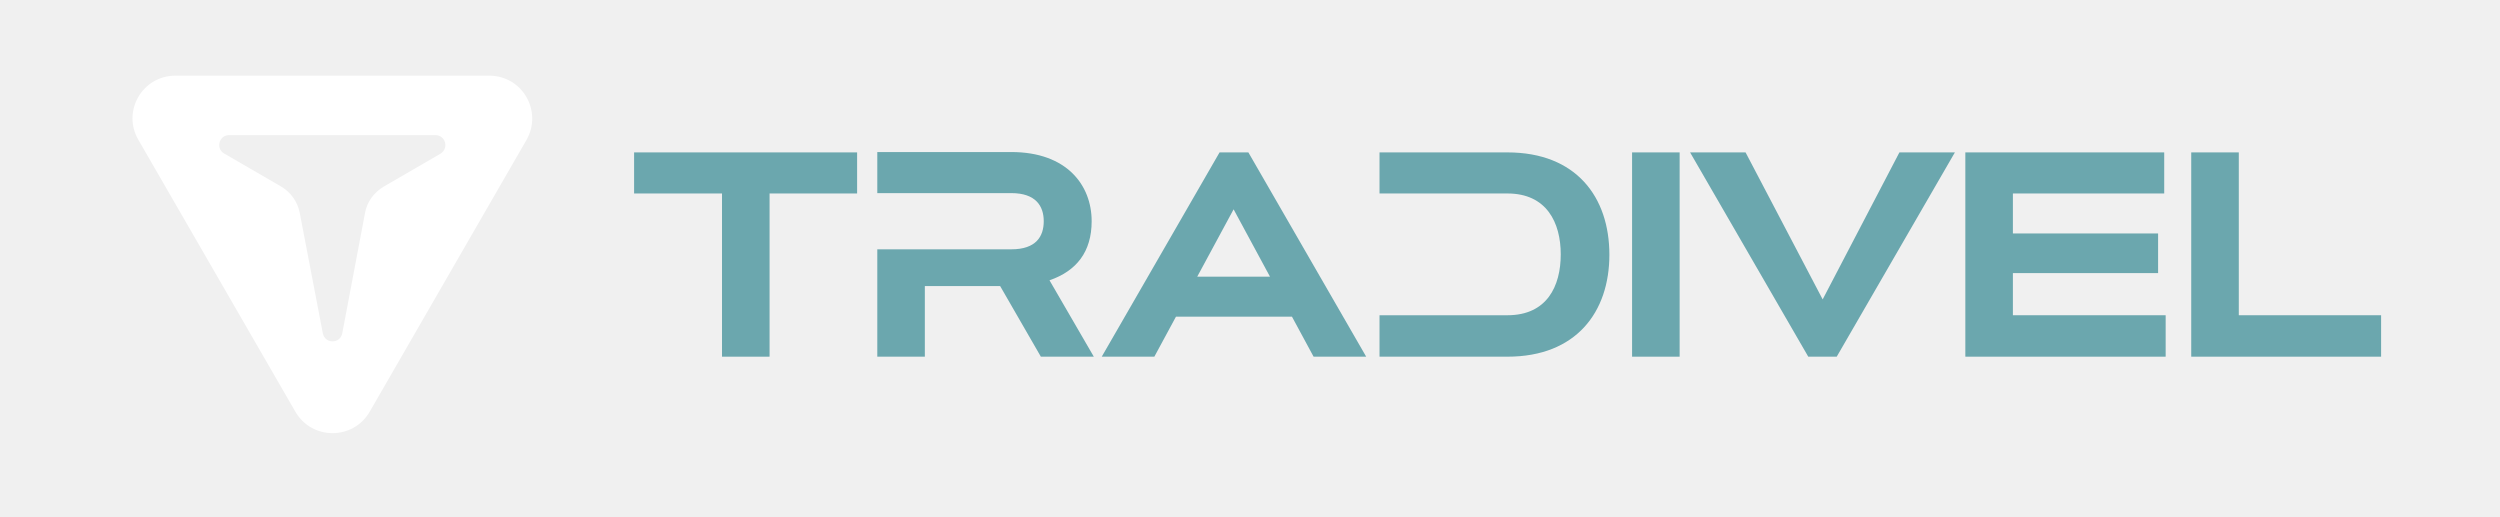
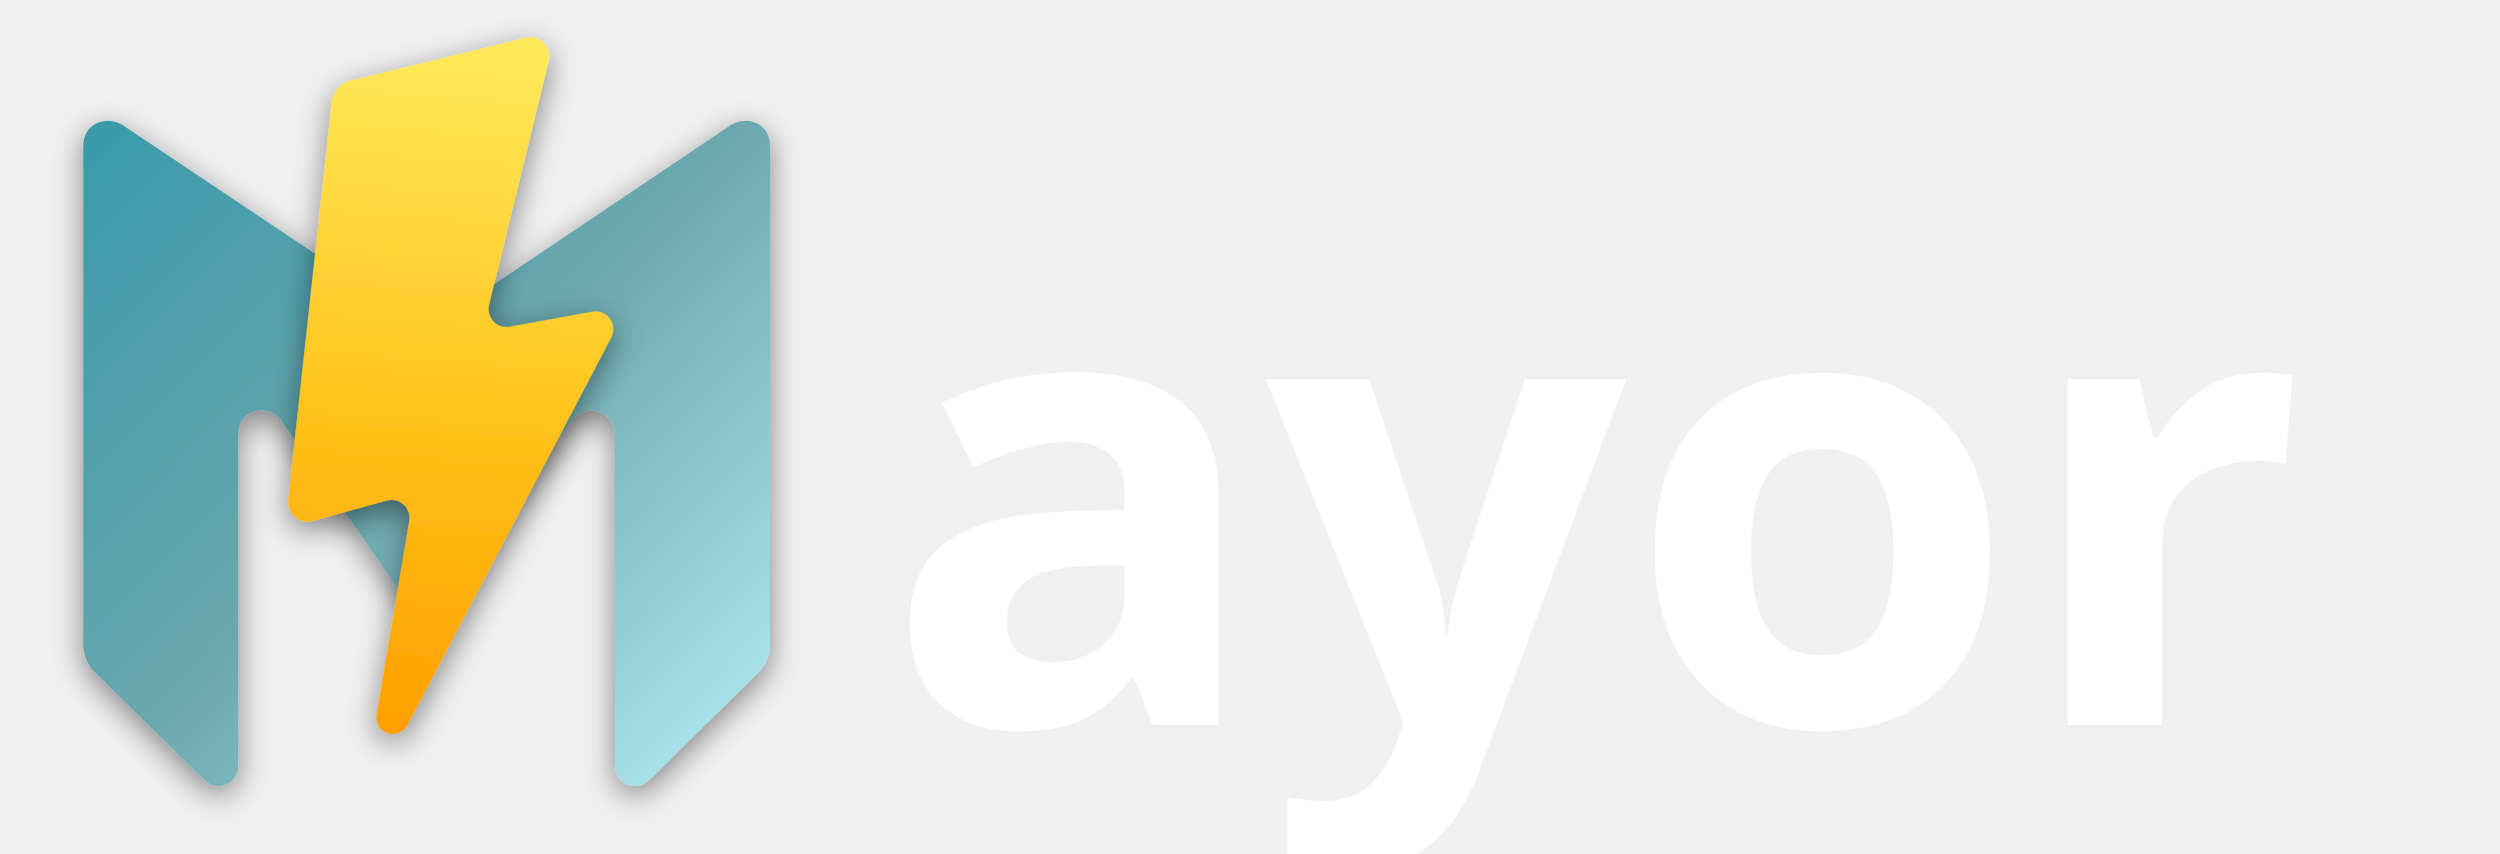
- <svg xmlns="http://www.w3.org/2000/svg" version="1.1" id="Capa_1" x="0px" y="0px" viewBox="0 0 693.9 143.3" style="enable-background:new 0 0 693.9 143.3;" xml:space="preserve">
-   <style type="text/css">
- 	.st0{fill:#FFFFFF;}
- 	.st1{fill:#6BA7AE;}
- </style>
-   <g>
-     <path class="st0" d="M135.8,21H48.7c-9.2,0-14.9,9.9-10.3,17.8L82,114.3c4.6,7.9,16,7.9,20.6,0l43.5-75.4   C150.7,30.9,145,21,135.8,21z M122.2,42.7l-15.7,9.1c-2.7,1.6-4.7,4.3-5.2,7.4L95,92.5c-0.6,3-4.8,3-5.4,0l-6.4-33.4   c-0.6-3.1-2.5-5.8-5.3-7.4l-15.7-9.1c-2.4-1.4-1.4-5.1,1.4-5.1h57.2C123.7,37.5,124.7,41.2,122.2,42.7z" />
-     <g>
-       <path class="st1" d="M338.5,42.3L305.8,99h14.6l6-11.1h32.2l6,11.1h14.6l-32.7-56.7H338.5z M332.3,76.8l10.1-18.7l10.1,18.7H332.3    z" />
-       <polygon class="st1" points="176,53.7 200.4,53.7 200.4,99 213.6,99 213.6,53.7 237.9,53.7 237.9,42.3 176,42.3   " />
-       <rect x="453" y="42.3" class="st1" width="13.2" height="56.7" />
-       <polygon class="st1" points="505.9,83.1 484.5,42.3 469.1,42.3 501.9,99 509.8,99 542.6,42.3 527.2,42.3   " />
-       <polygon class="st1" points="558.7,75.8 599,75.8 599,64.8 558.7,64.8 558.7,53.7 600.7,53.7 600.7,42.3 545.5,42.3 545.5,99     601.1,99 601.1,87.5 558.7,87.5   " />
-       <polygon class="st1" points="621.4,87.5 621.4,42.3 608.2,42.3 608.2,99 660.9,99 660.9,87.5   " />
-       <path class="st1" d="M303,61.4c0-10-6.9-19.2-22.3-19.2h-37.2v11.4h37.2c6.8,0,9,3.6,9,7.8s-2.1,7.8-9,7.8h-37.2V99h13.2V79.4    h20.9L288.9,99h14.7l-12.3-21.2C298.8,75.2,303,69.9,303,61.4z" />
-       <path class="st1" d="M418.4,42.3h-35.5v11.4h13.2h12.5h9.8c10.9,0,14.8,8.1,14.8,16.9s-3.8,16.9-14.8,16.9h-9.8h-12.5h-13.2V99    h35.5c19.1,0,28.3-12.4,28.3-28.3C446.7,54.7,437.5,42.3,418.4,42.3z" />
-     </g>
-   </g>
+ <svg xmlns="http://www.w3.org/2000/svg" width="3000" height="1024" viewBox="0 0 3000 1024">
+   <defs>
+     <linearGradient id="mGradient" x1="130" y1="150" x2="900" y2="900" gradientUnits="userSpaceOnUse">
+       <stop offset="0" stop-color="#3a9aaa" />
+       <stop offset="0.5" stop-color="#6BA7AE" />
+       <stop offset="1" stop-color="#aee8ee" />
+     </linearGradient>
+     <linearGradient id="boltGradient" x1="570" y1="60" x2="510" y2="880" gradientUnits="userSpaceOnUse">
+       <stop offset="0" stop-color="#ffe95a" />
+       <stop offset="0.55" stop-color="#ffc21a" />
+       <stop offset="1" stop-color="#ff9f00" />
+     </linearGradient>
+     <filter id="softShadow" x="-20%" y="-20%" width="140%" height="140%">
+       <feDropShadow dx="0" dy="10" stdDeviation="18" flood-color="#000000" flood-opacity="0.45" />
+     </filter>
+   </defs>
+   <path filter="url(#softShadow)" fill="url(#mGradient)" d="     M 130 145     C 112 145 100 157 100 175     L 100 774     C 100 786 105 798 114 807     L 245 936     C 260 951 286 941 286 919     L 286 520     C 286 493 321 482 337 504     L 480 710     C 492 728 519 728 532 710     L 687 504     C 704 482 738 494 738 522     L 738 919     C 738 941 764 951 779 936     L 910 807     C 919 798 924 786 924 774     L 924 175     C 924 157 912 145 894 145     C 888 145 882 147 877 150     L 550 370     C 528 385 499 385 476 370     L 147 150     C 142 147 136 145 130 145     Z" />
+   <path filter="url(#softShadow)" fill="url(#boltGradient)" d="     M 632 45     C 650 42 663 58 658 75     L 587 365     C 583 381 596 395 612 392     L 711 374     C 729 371 742 390 733 406     L 489 870     C 478 890 448 880 452 857     L 491 626     C 494 609 479 596 463 601     L 376 625     C 359 630 344 616 346 598     L 398 123     C 399 109 410 98 424 96     L 632 45     Z" />
+   <text x="1060" y="870" font-family="Futura,'Century Gothic','Apple Gothic','Gill Sans',Tahoma,sans-serif" font-weight="700" font-size="760" fill="#ffffff">ayor</text>
</svg>
